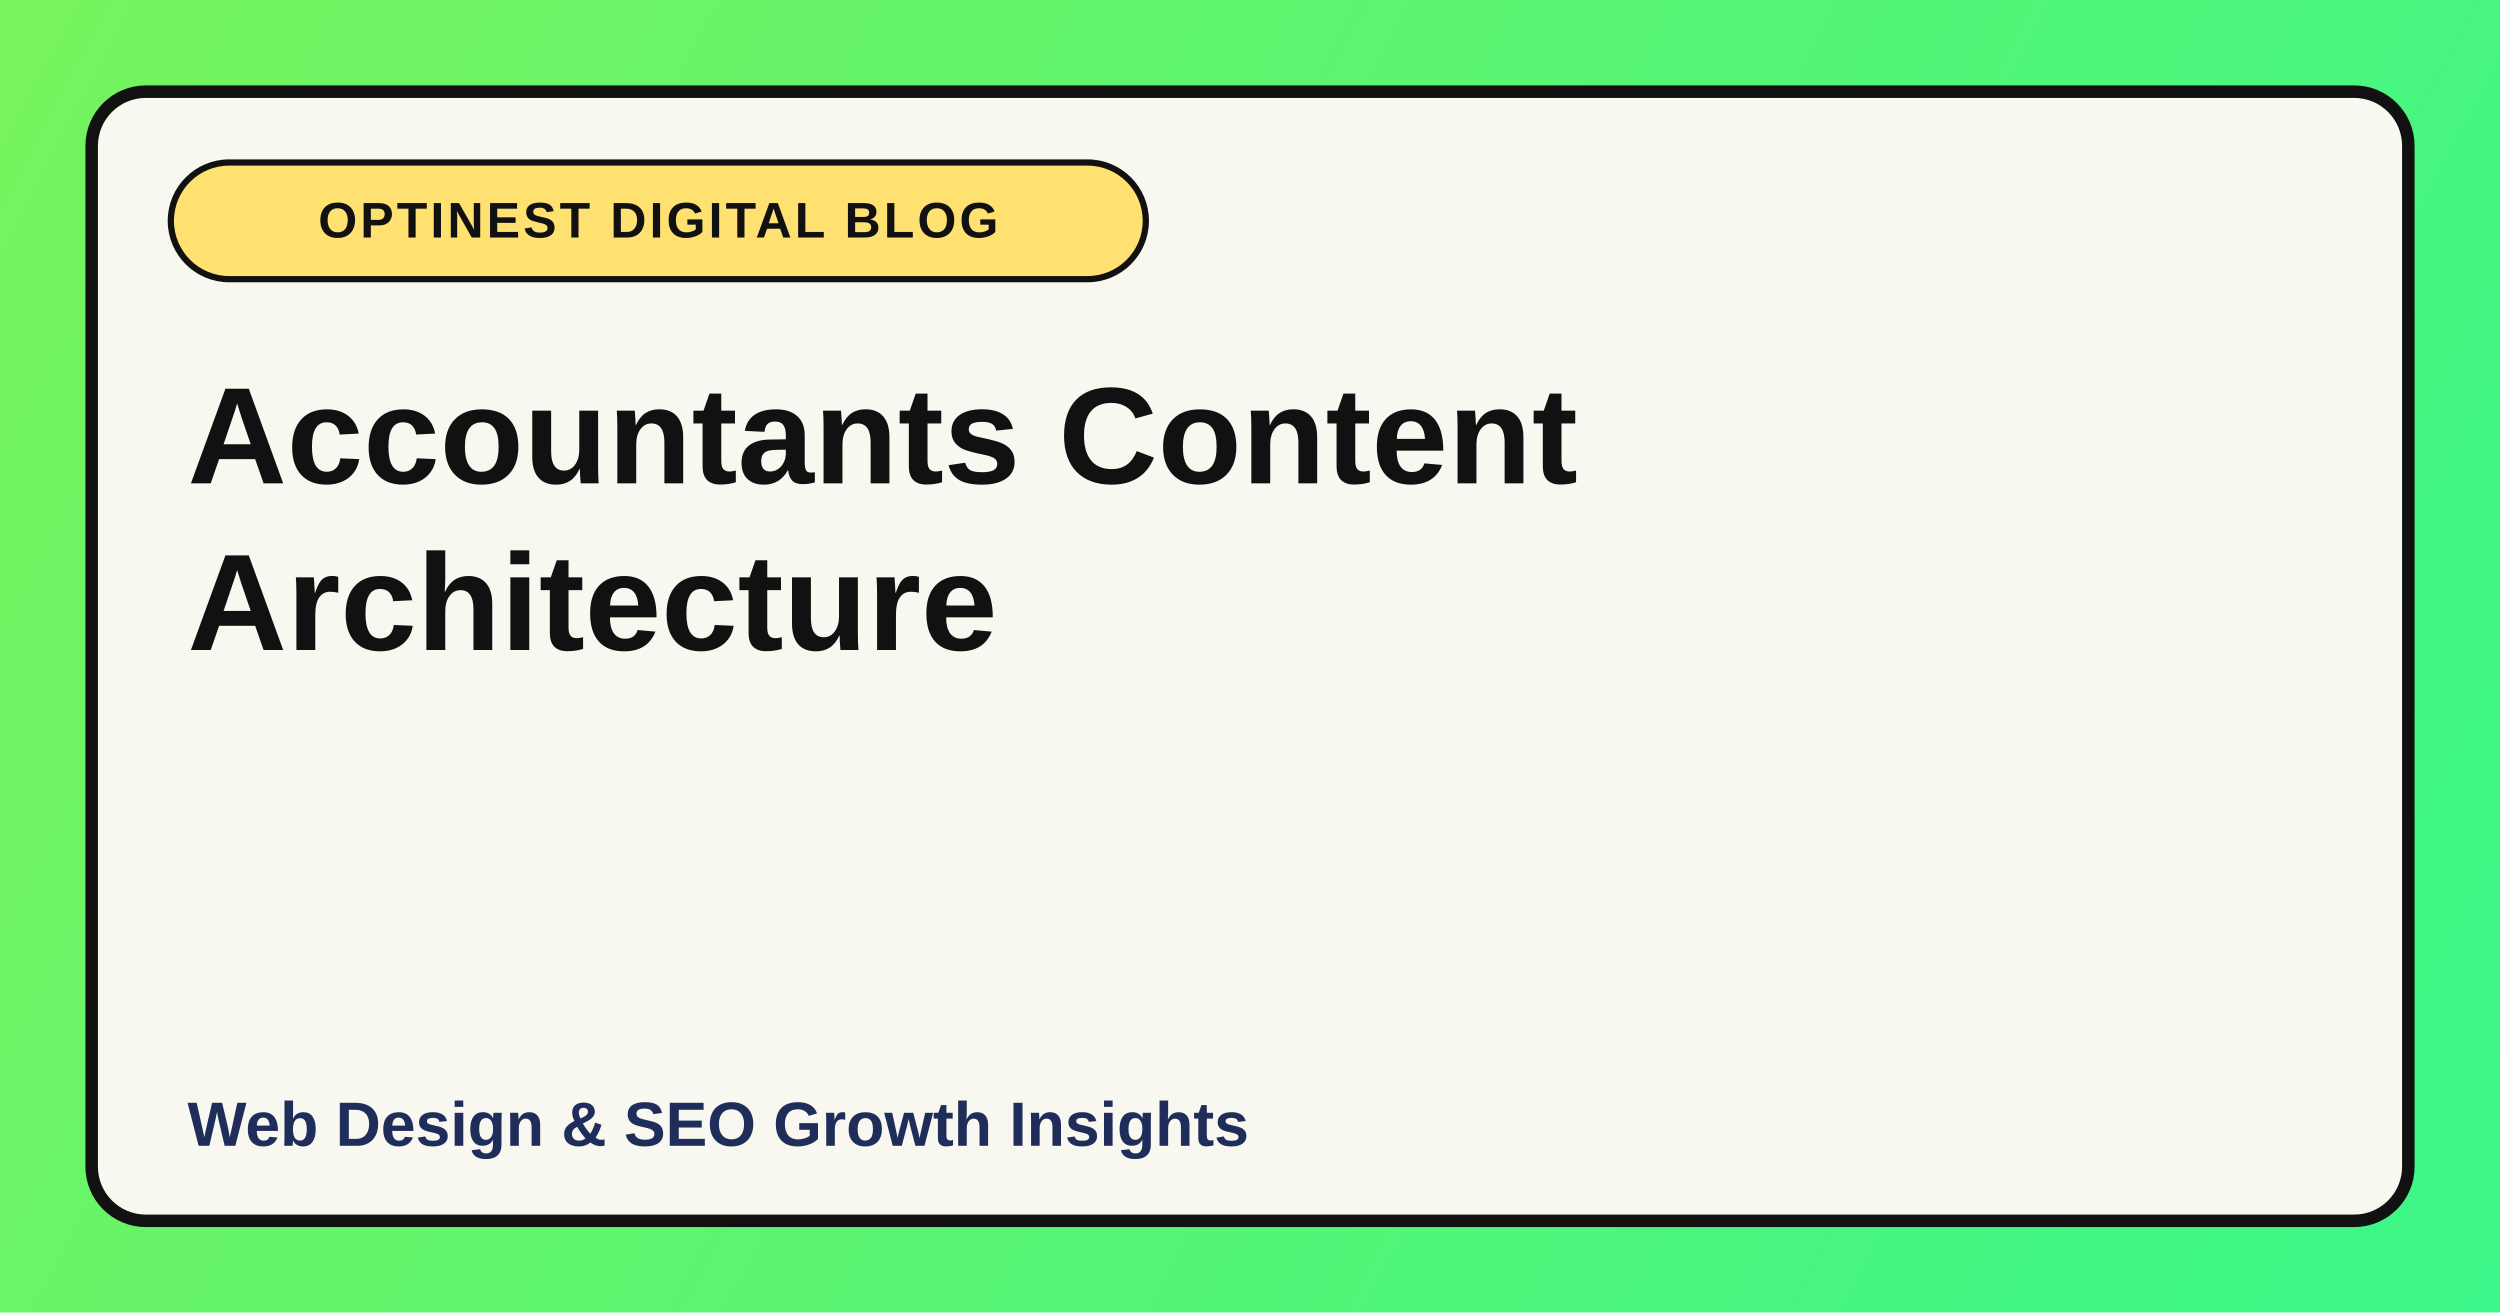
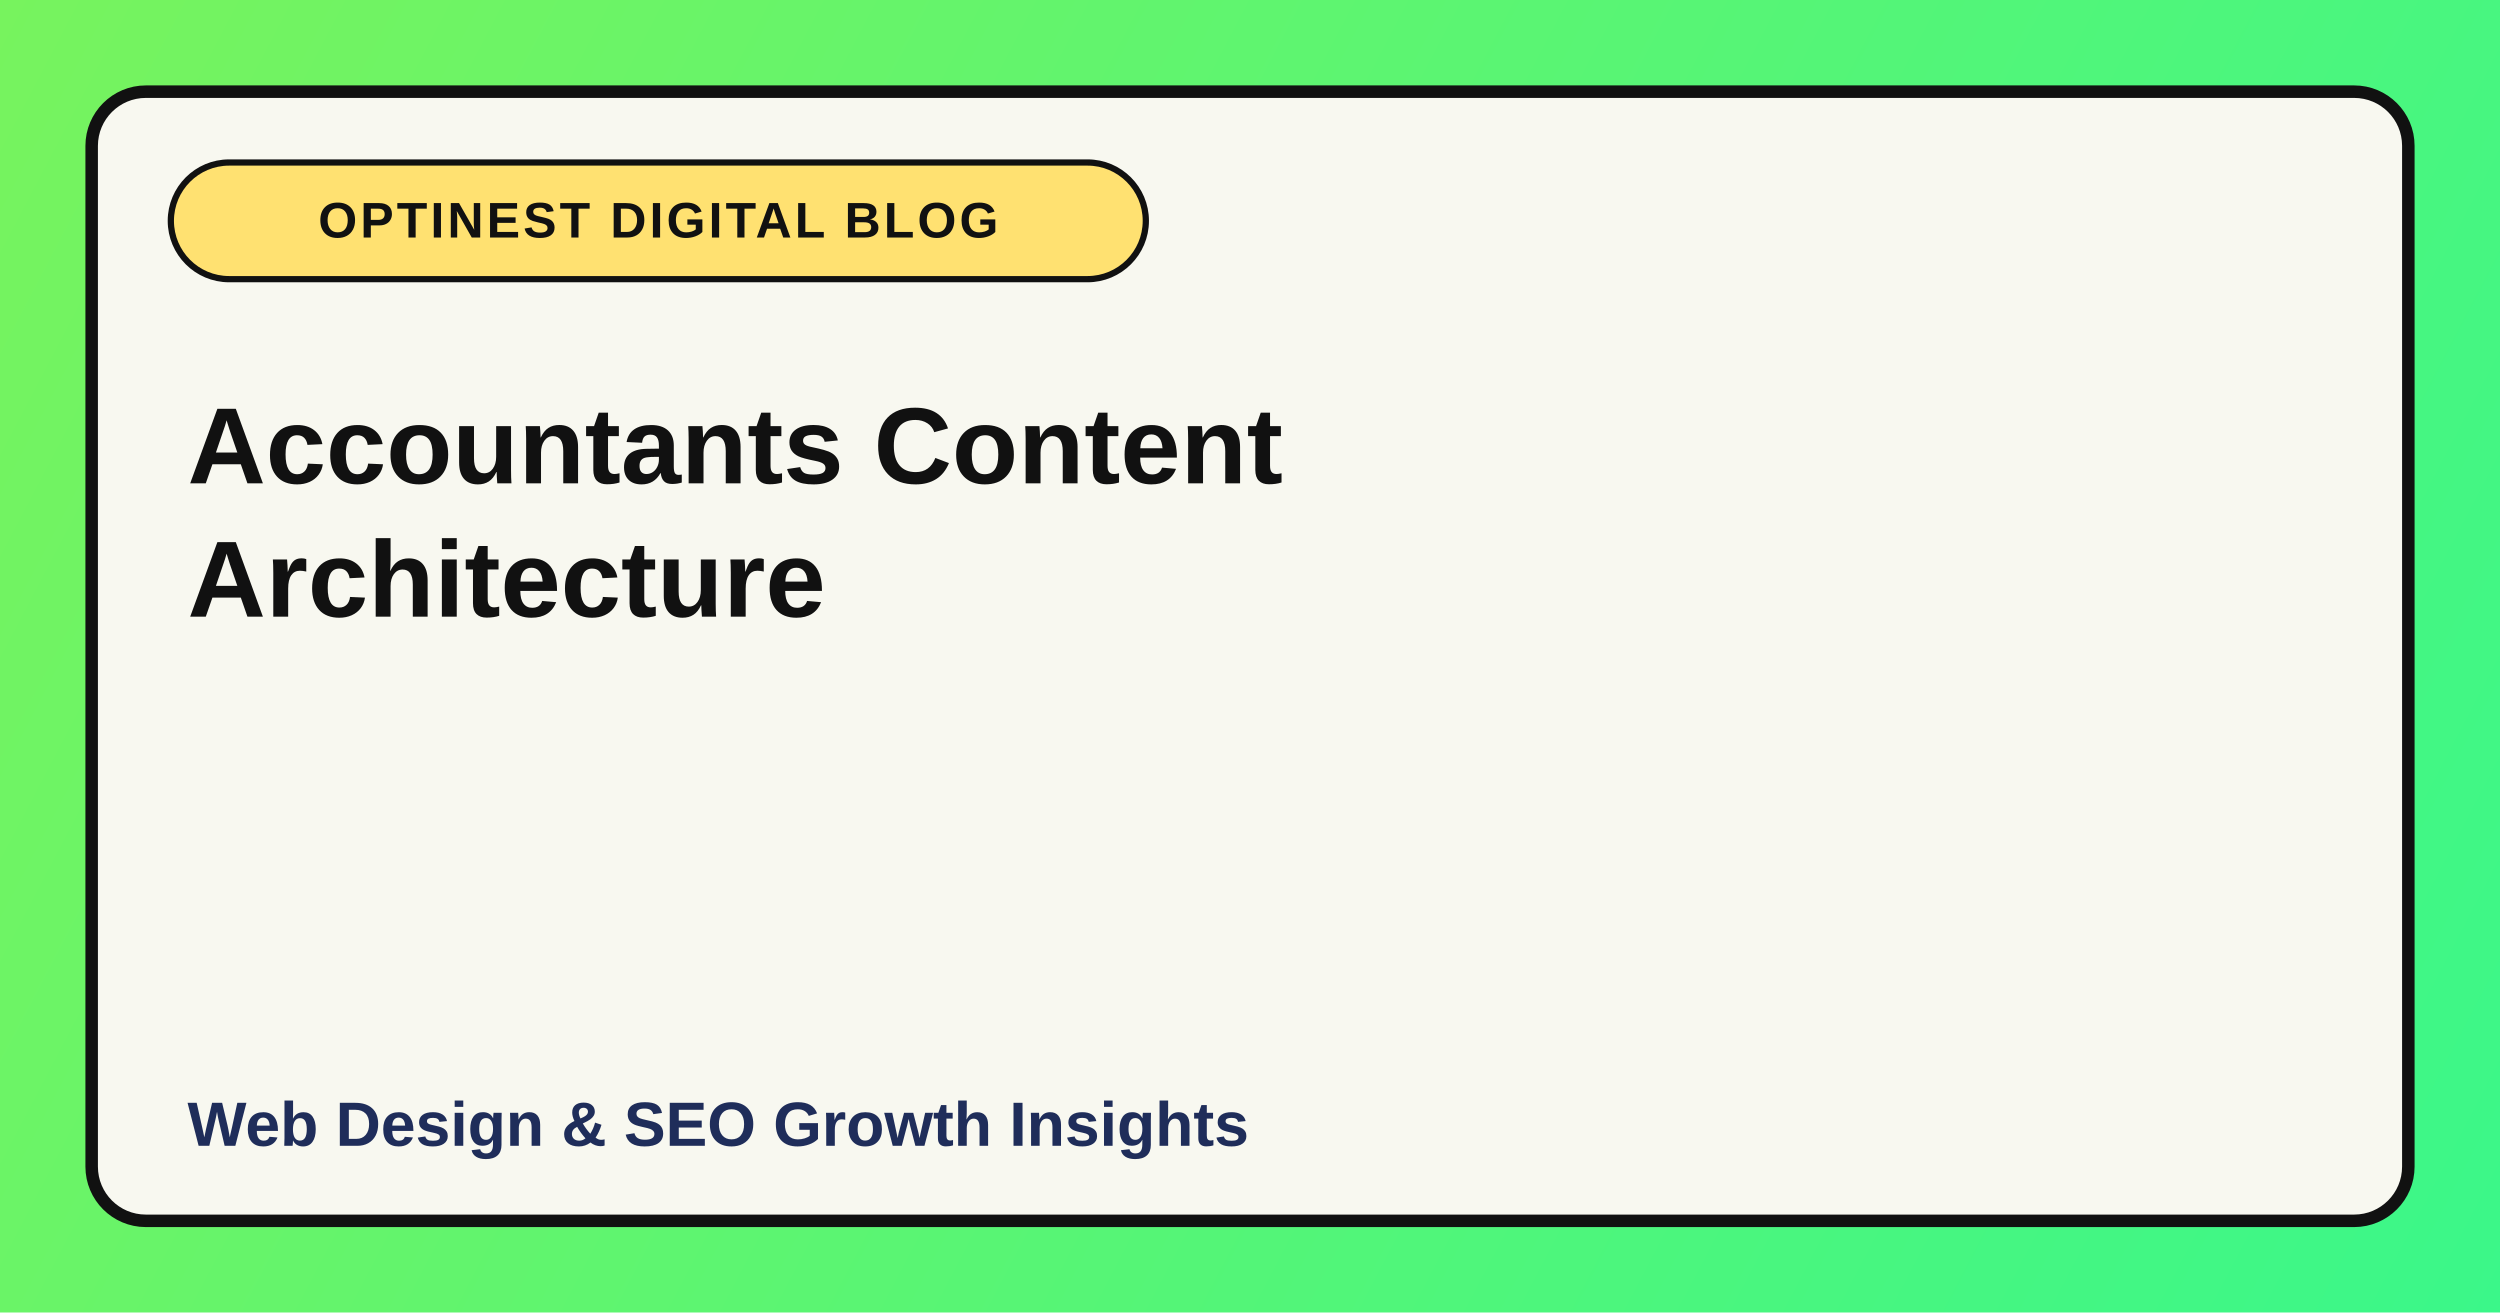
<svg xmlns="http://www.w3.org/2000/svg" width="1200" height="630" viewBox="0 0 1200 630" fill="none">
  <defs>
    <linearGradient id="bg" x1="0" y1="0" x2="1200" y2="630" gradientUnits="userSpaceOnUse">
      <stop offset="0%" stop-color="hsl(110 86% 66%)" />
      <stop offset="100%" stop-color="hsl(145 92% 60%)" />
    </linearGradient>
  </defs>
  <rect width="1200" height="630" fill="url(#bg)" />
  <rect x="44" y="44" width="1112" height="542" rx="26" fill="#F8F8F0" stroke="#111" stroke-width="6" />
  <rect x="82" y="78" width="468" height="56" rx="28" fill="#FFE171" stroke="#111" stroke-width="3" />
  <text x="316" y="114" text-anchor="middle" font-family="Arial, sans-serif" font-size="24" font-weight="700" letter-spacing="1.5" fill="#111">OPTINEST DIGITAL BLOG</text>
-   <text x="90" y="232" font-family="Arial Black, Arial, sans-serif" font-size="66" font-weight="900" fill="#111">
+   <text x="90" y="232" font-family="Arial Black, Arial, sans-serif" font-size="52" font-weight="900" fill="#111">
    <tspan x="90" dy="0">Accountants Content</tspan>
-     <tspan x="90" dy="80">Architecture</tspan>
+     <tspan x="90" dy="64">Architecture</tspan>
  </text>
  <text x="90" y="550" font-family="Arial, sans-serif" font-size="30" font-weight="700" fill="#1f2d5a">Web Design &amp; SEO Growth Insights</text>
</svg>
